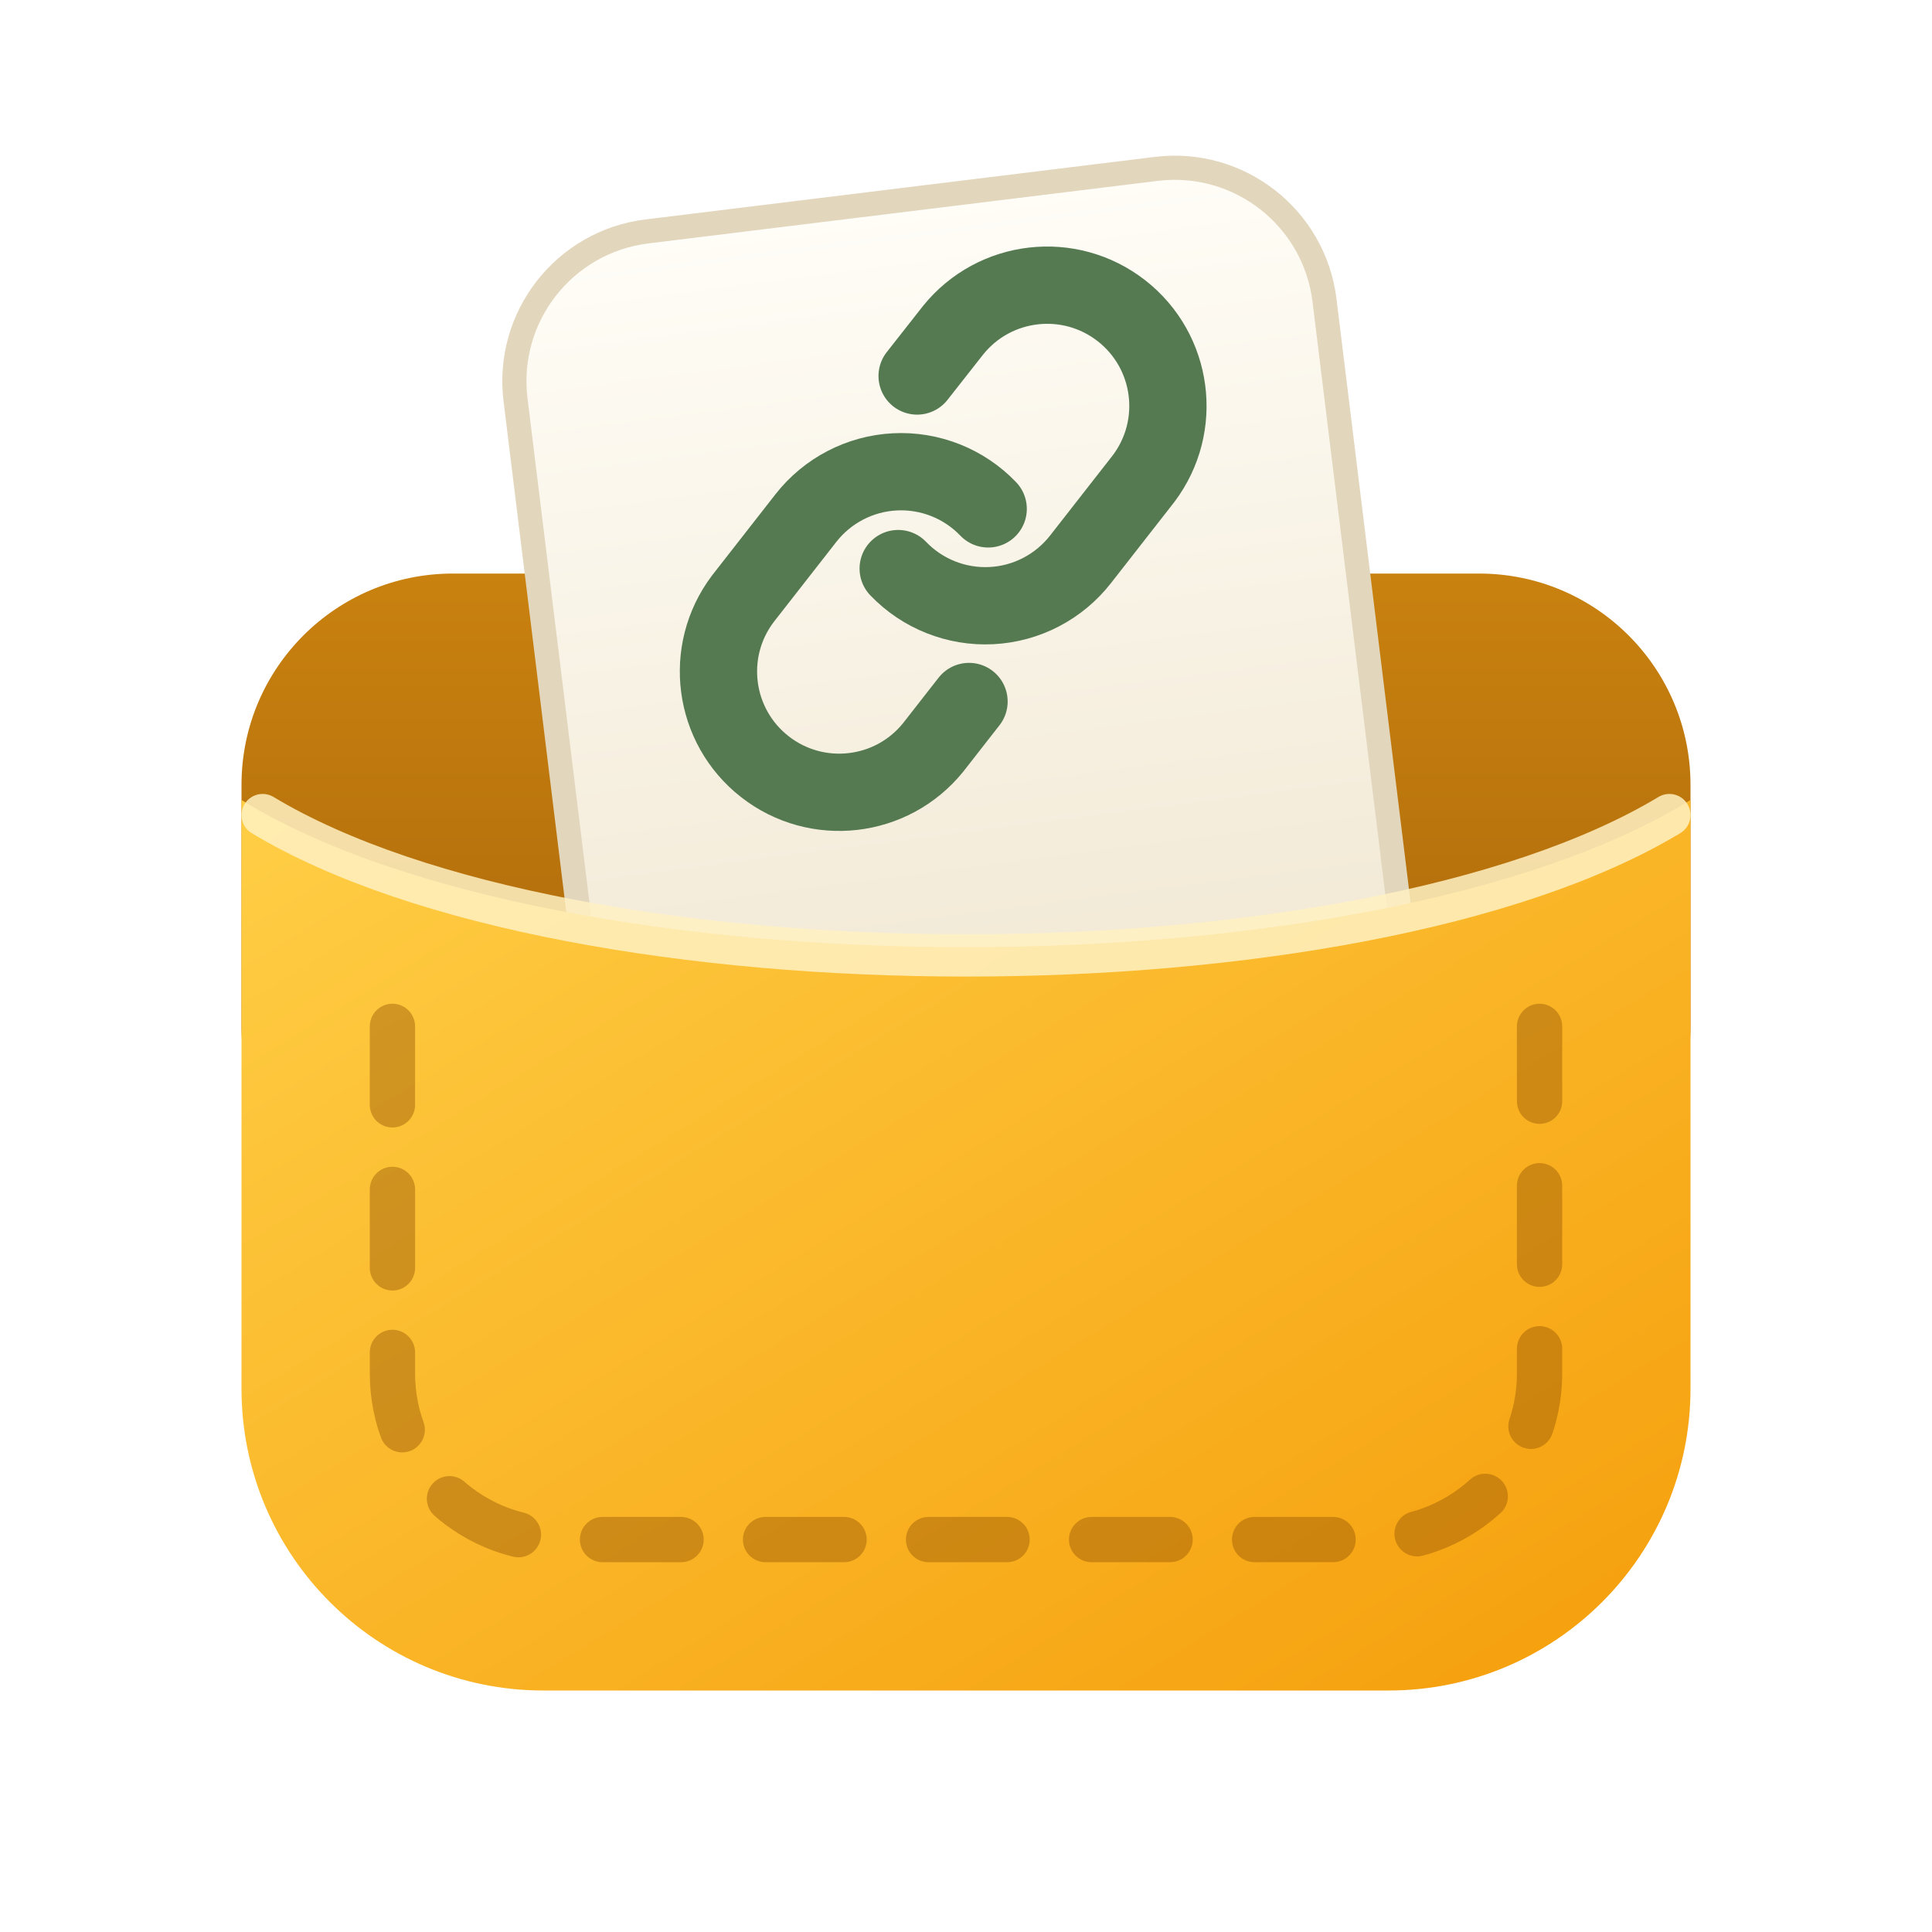
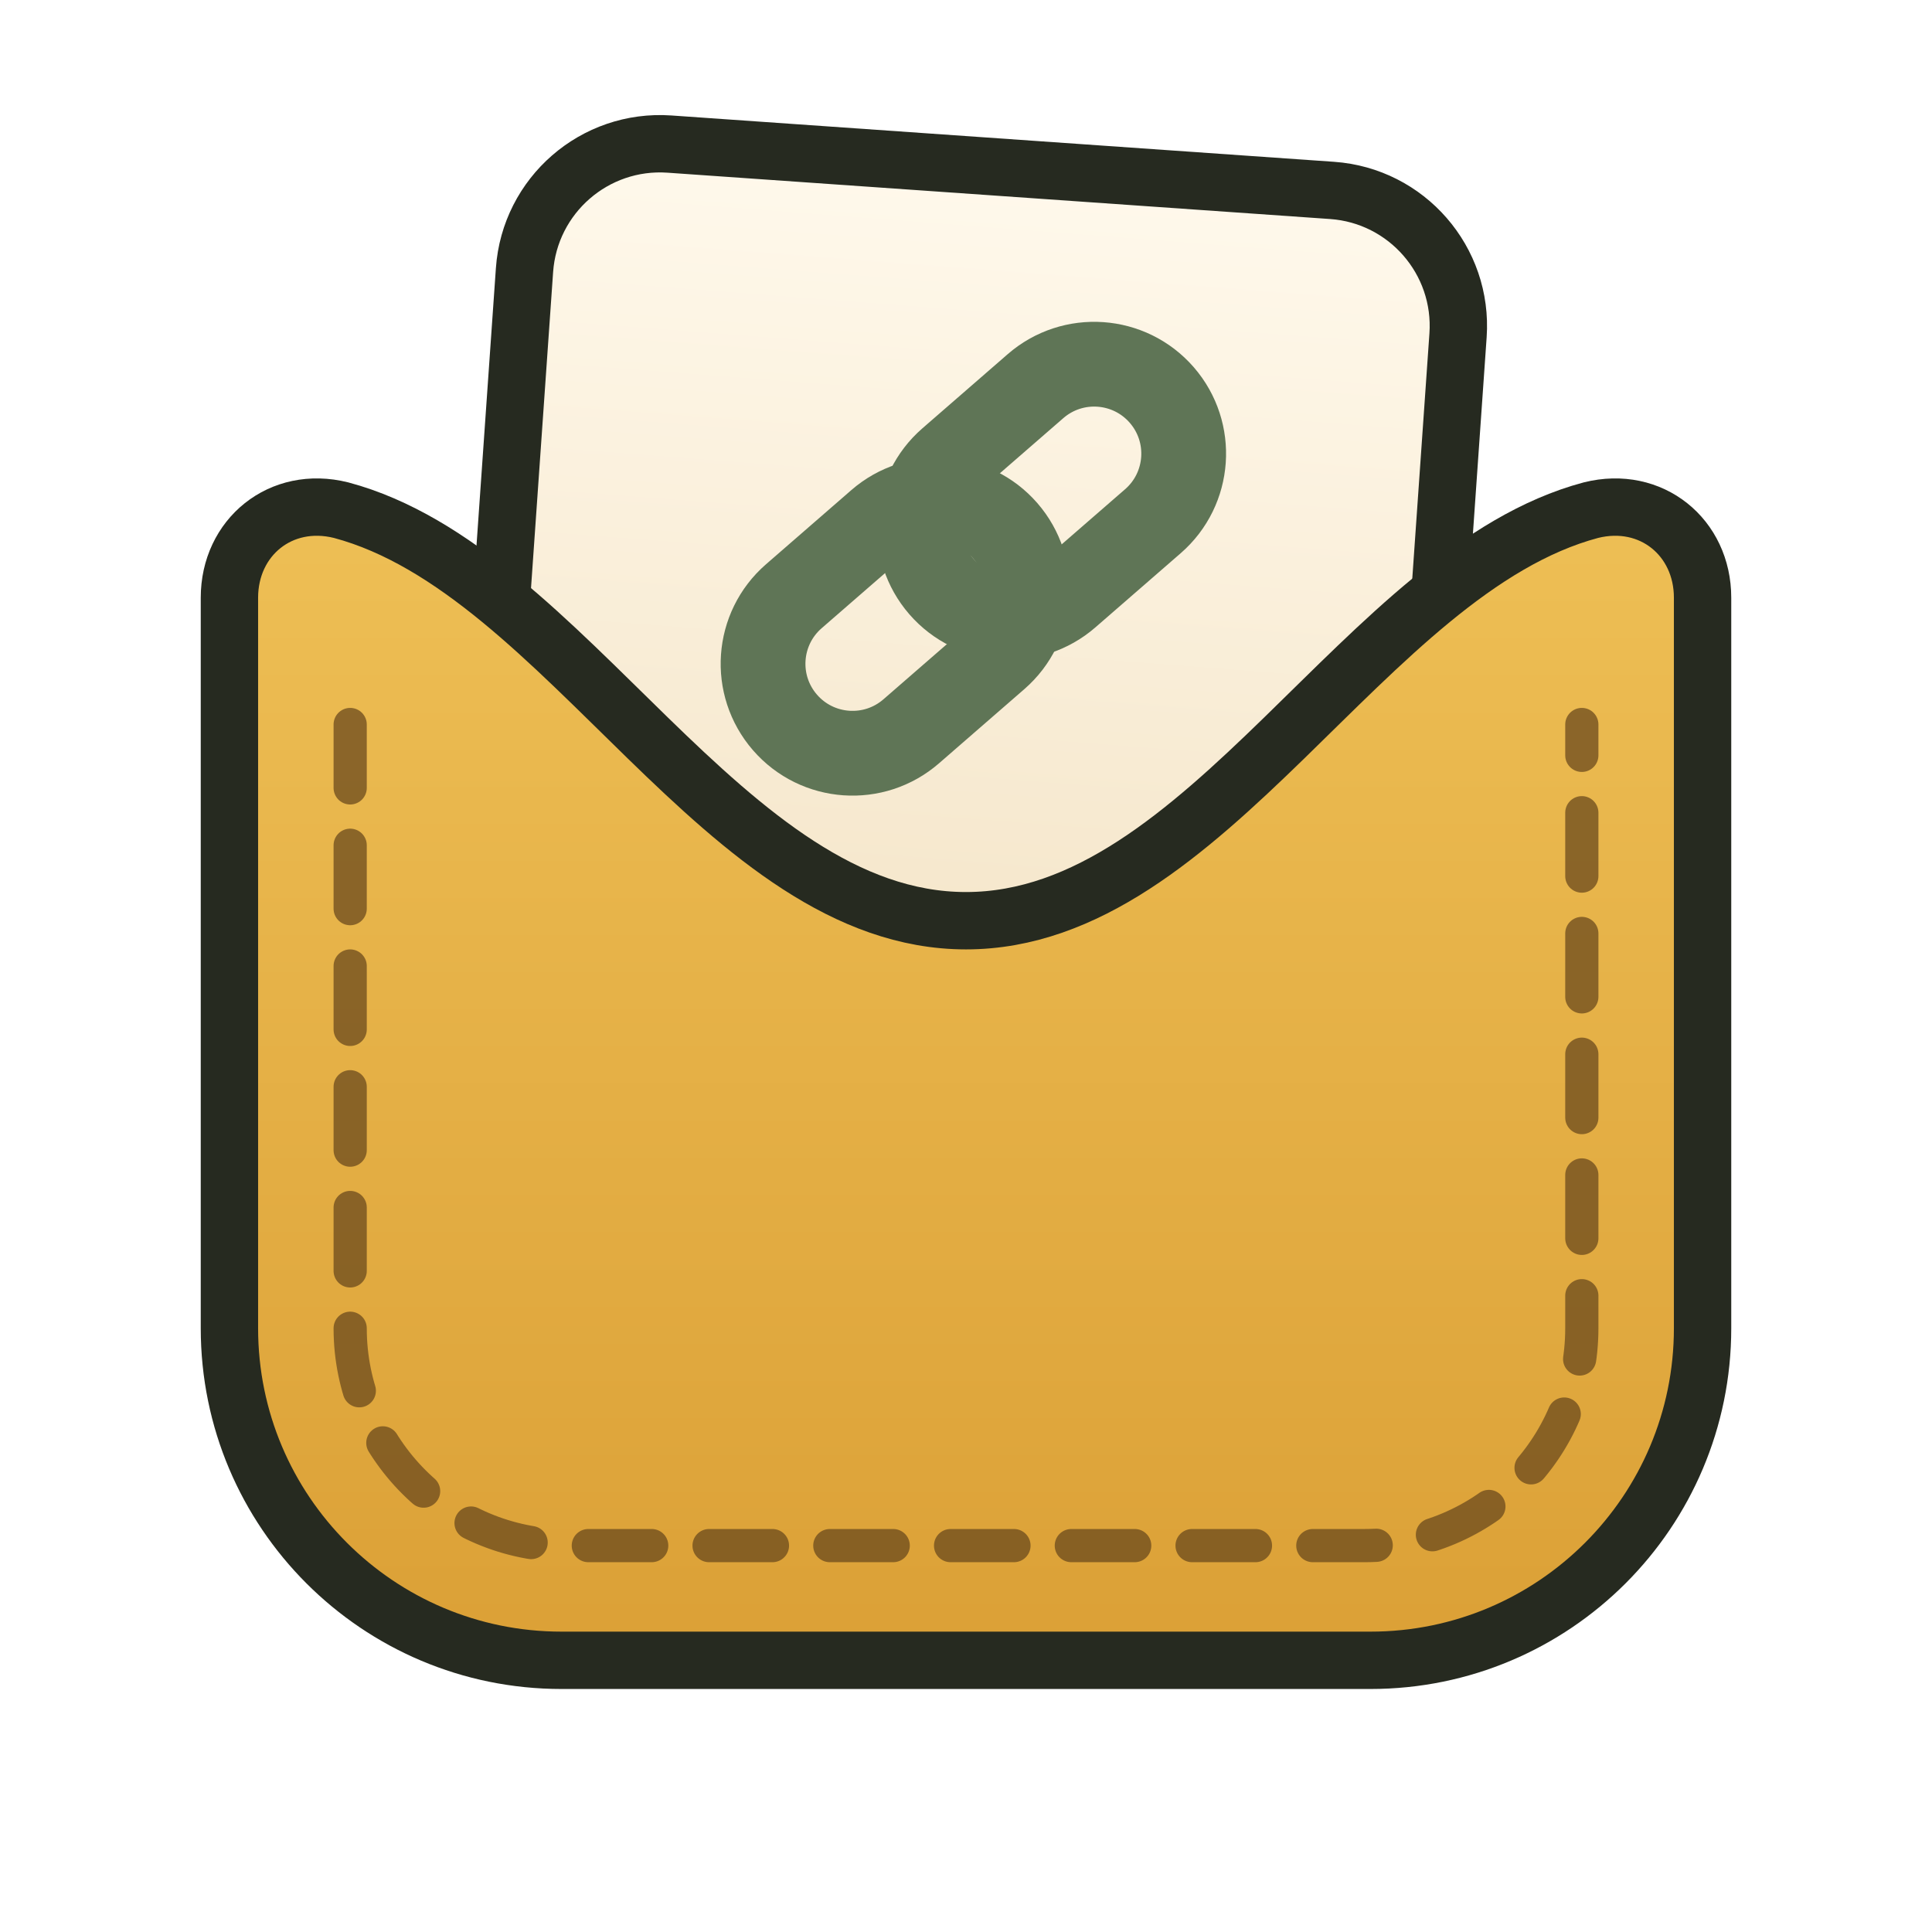
<svg xmlns="http://www.w3.org/2000/svg" viewBox="0 0 64 64">
  <defs>
-     <linearGradient id="bp-front" x1="0" y1="0" x2="1" y2="1">
-       <stop offset="0" stop-color="#FFCE45" />
-       <stop offset="1" stop-color="#F59E0B" />
-     </linearGradient>
-     <linearGradient id="bp-back" x1="0" y1="0" x2="0" y2="1">
-       <stop offset="0" stop-color="#C9820F" />
-       <stop offset="1" stop-color="#A3600A" />
+     <linearGradient id="bp-front" x1="0" y1="0" x2="0" y2="1">
+       <stop offset="0" stop-color="#EEBF55" />
+       <stop offset="1" stop-color="#DBA036" />
    </linearGradient>
    <linearGradient id="bp-card" x1="0" y1="0" x2="0" y2="1">
-       <stop offset="0" stop-color="#FFFDF7" />
-       <stop offset="1" stop-color="#F0E6D0" />
+       <stop offset="0" stop-color="#FFF9EC" />
+       <stop offset="1" stop-color="#F3E2C3" />
    </linearGradient>
  </defs>
-   <rect x="8" y="19" width="48" height="22" rx="7" fill="url(#bp-back)" />
-   <g transform="rotate(-7 32 24)">
-     <rect x="18.5" y="6.5" width="27" height="31" rx="5" fill="url(#bp-card)" stroke="#E2D6BC" stroke-width=".8" />
-     <g transform="translate(22.4 8.2) scale(.8)" fill="none" stroke="#557A52" stroke-width="3.2" stroke-linecap="round" stroke-linejoin="round">
-       <path d="M10 13a5 5 0 0 0 7.54.54l3-3a5 5 0 0 0-7.07-7.07l-1.72 1.71" />
-       <path d="M14 11a5 5 0 0 0-7.54-.54l-3 3a5 5 0 0 0 7.07 7.07l1.71-1.71" />
+   <g stroke="#262A20" stroke-width="1.9" stroke-linejoin="round">
+     <g transform="rotate(4 32 22)">
+       <rect x="16.5" y="5.5" width="31" height="32" rx="4.5" fill="url(#bp-card)" />
+       <g transform="translate(32 18.5) rotate(-45) scale(.78)" fill="none" stroke="#5F7556" stroke-width="3.6">
+         <rect x="-10.6" y="-3.8" width="12.4" height="7.6" rx="3.8" />
+         <rect x="-1.8" y="-3.8" width="12.4" height="7.6" rx="3.8" />
+       </g>
    </g>
+     <path d="M7.6 19.8c0-2 1.7-3.4 3.7-2.9C18.8 18.9 24 30.5 32 30.5s13.2-11.6 20.7-13.6c2-.5 3.7.9 3.7 2.9V44a11 11 0 0 1-11 11H18.6a11 11 0 0 1-11-11z" fill="url(#bp-front)" />
  </g>
-   <path d="M8 26.5C18.5 33 45.5 33 56 26.5V46a10 10 0 0 1-10 10H18A10 10 0 0 1 8 46z" fill="url(#bp-front)" />
-   <path d="M8.7 27C19 33.2 45 33.2 55.3 27" fill="none" stroke="#FFF1C2" stroke-opacity=".85" stroke-width="1.4" stroke-linecap="round" />
-   <path d="M13 34v11.5a5.5 5.5 0 0 0 5.5 5.5h27a5.5 5.5 0 0 0 5.5-5.5V34" fill="none" stroke="#9A5A06" stroke-opacity=".45" stroke-width="1.5" stroke-dasharray="2.6 2.8" stroke-linecap="round" />
+   <path d="M11.6 24v20a7.2 7.2 0 0 0 7.2 7.2h26.4a7.2 7.2 0 0 0 7.2-7.2V24" fill="none" stroke="#6B4A1C" stroke-opacity=".75" stroke-width="1.1" stroke-dasharray="2.1 1.9" stroke-linecap="round" />
</svg>
